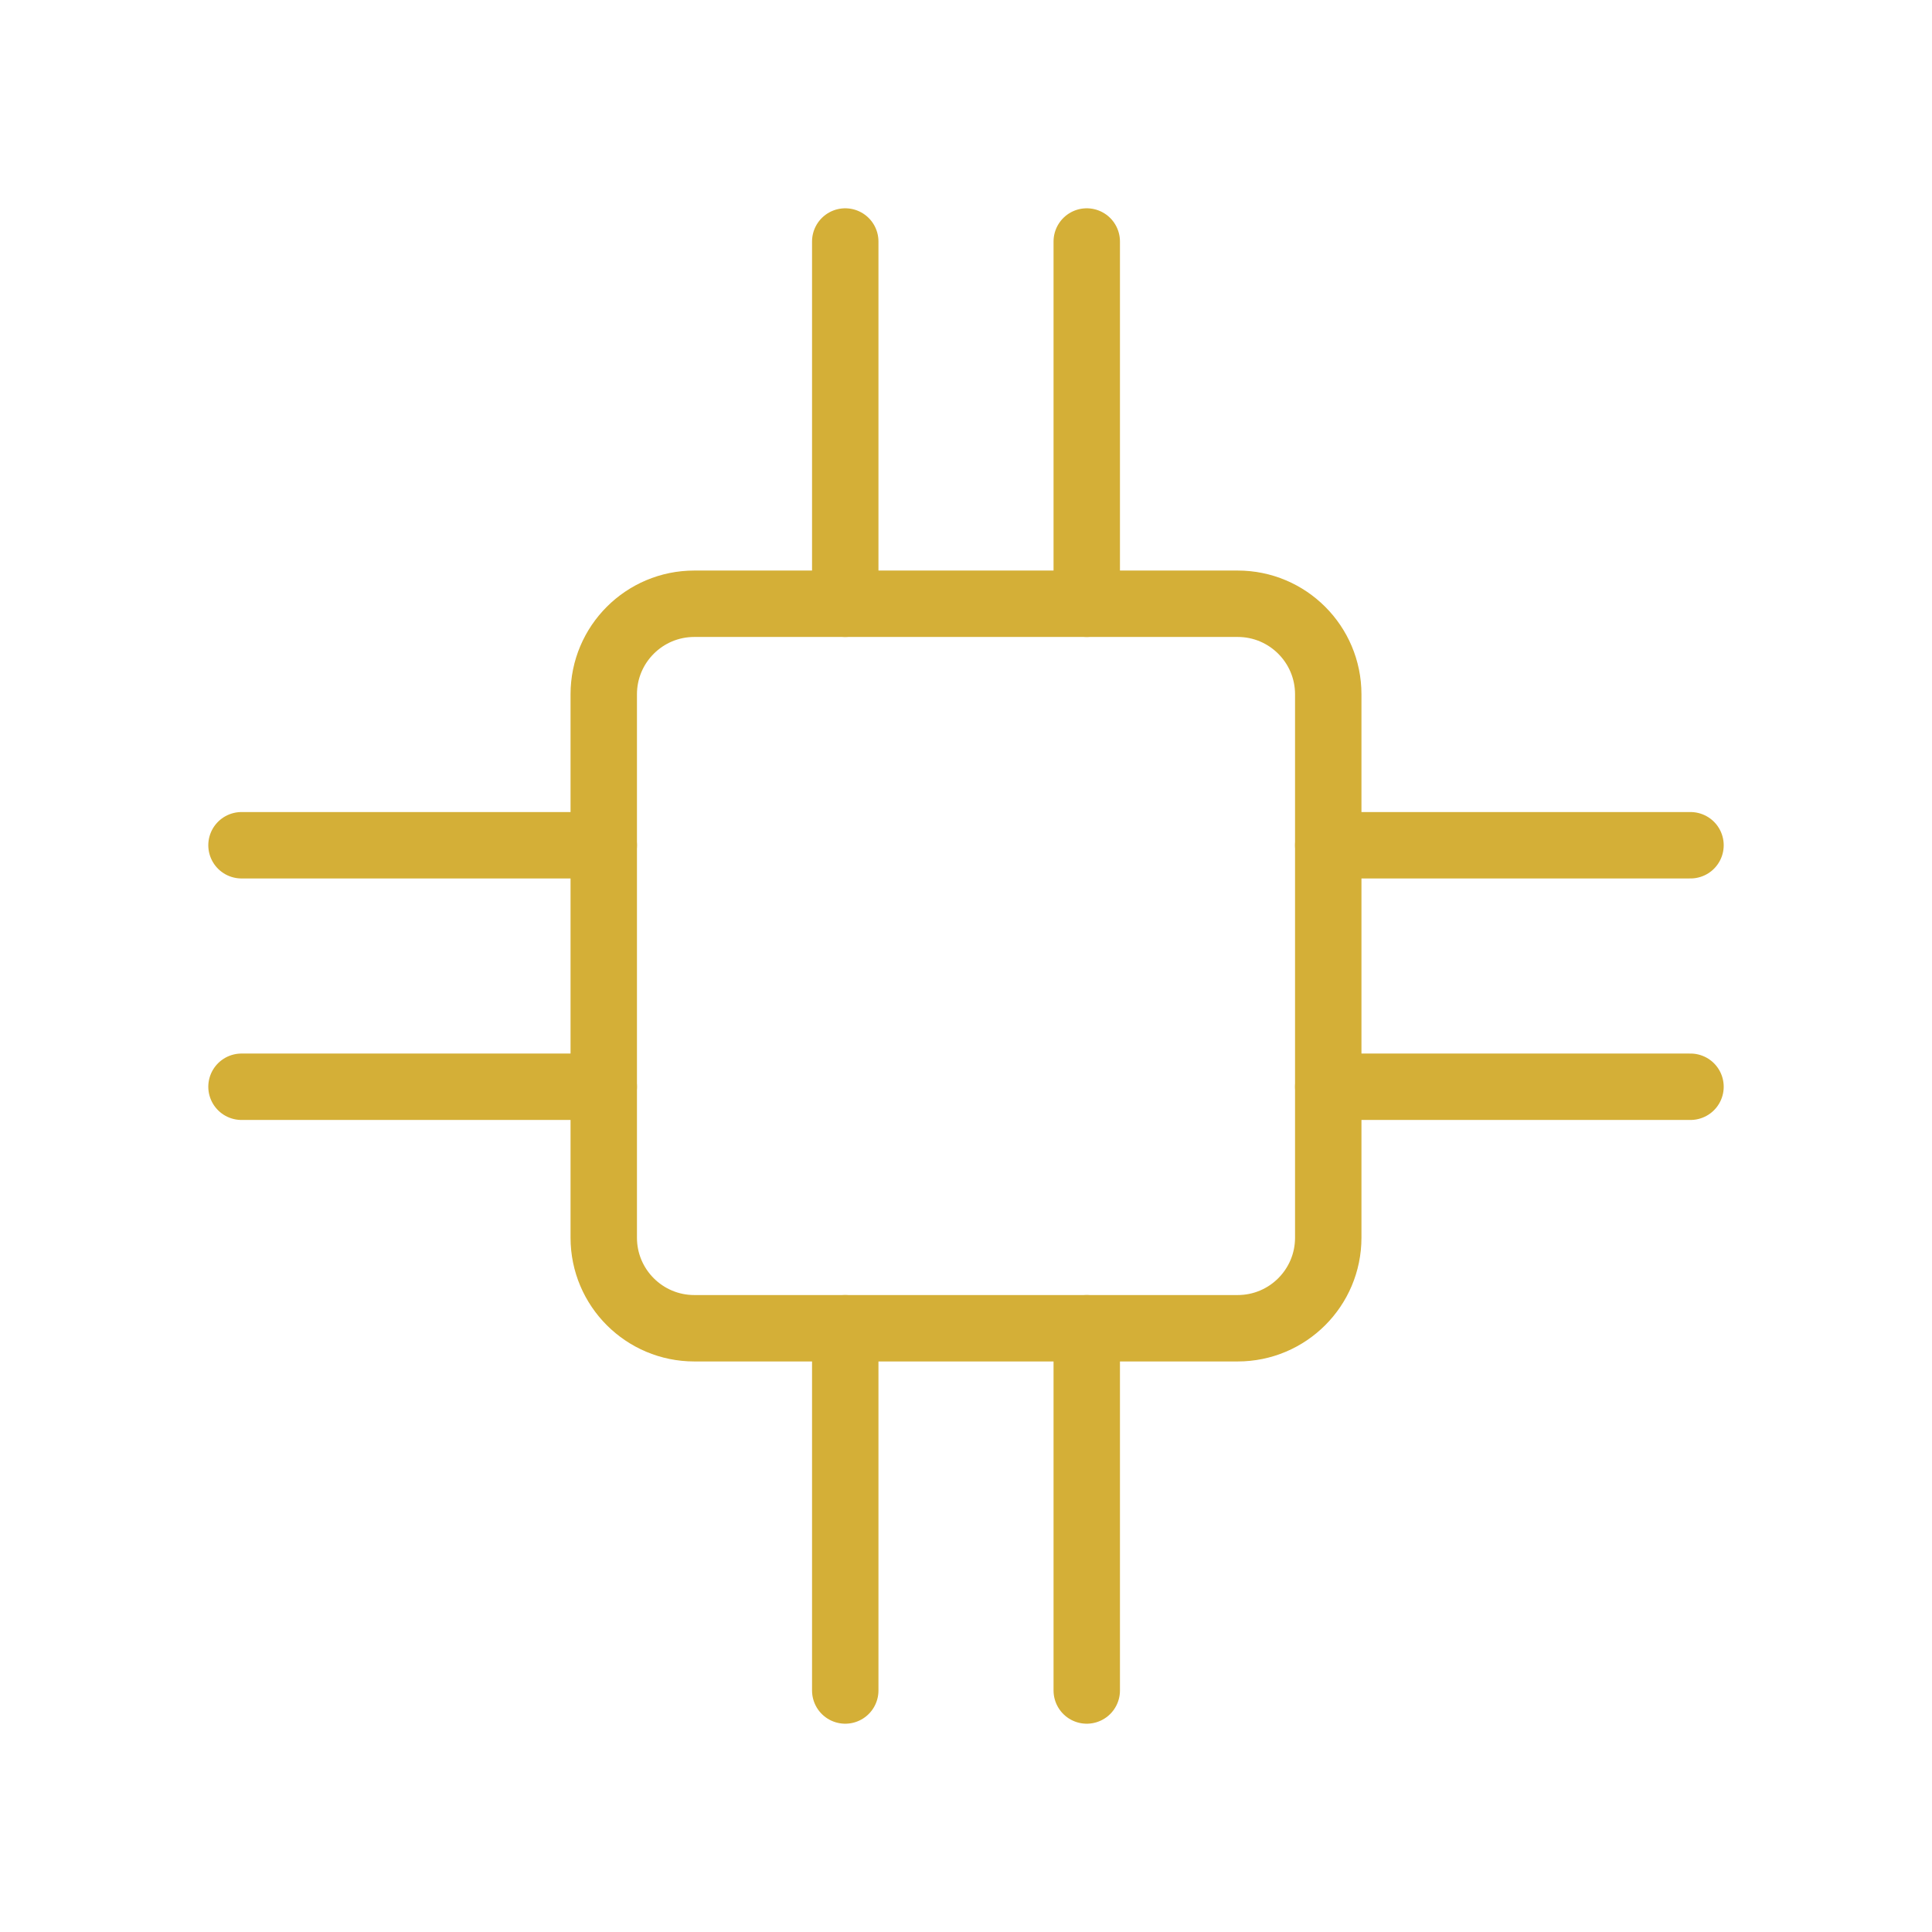
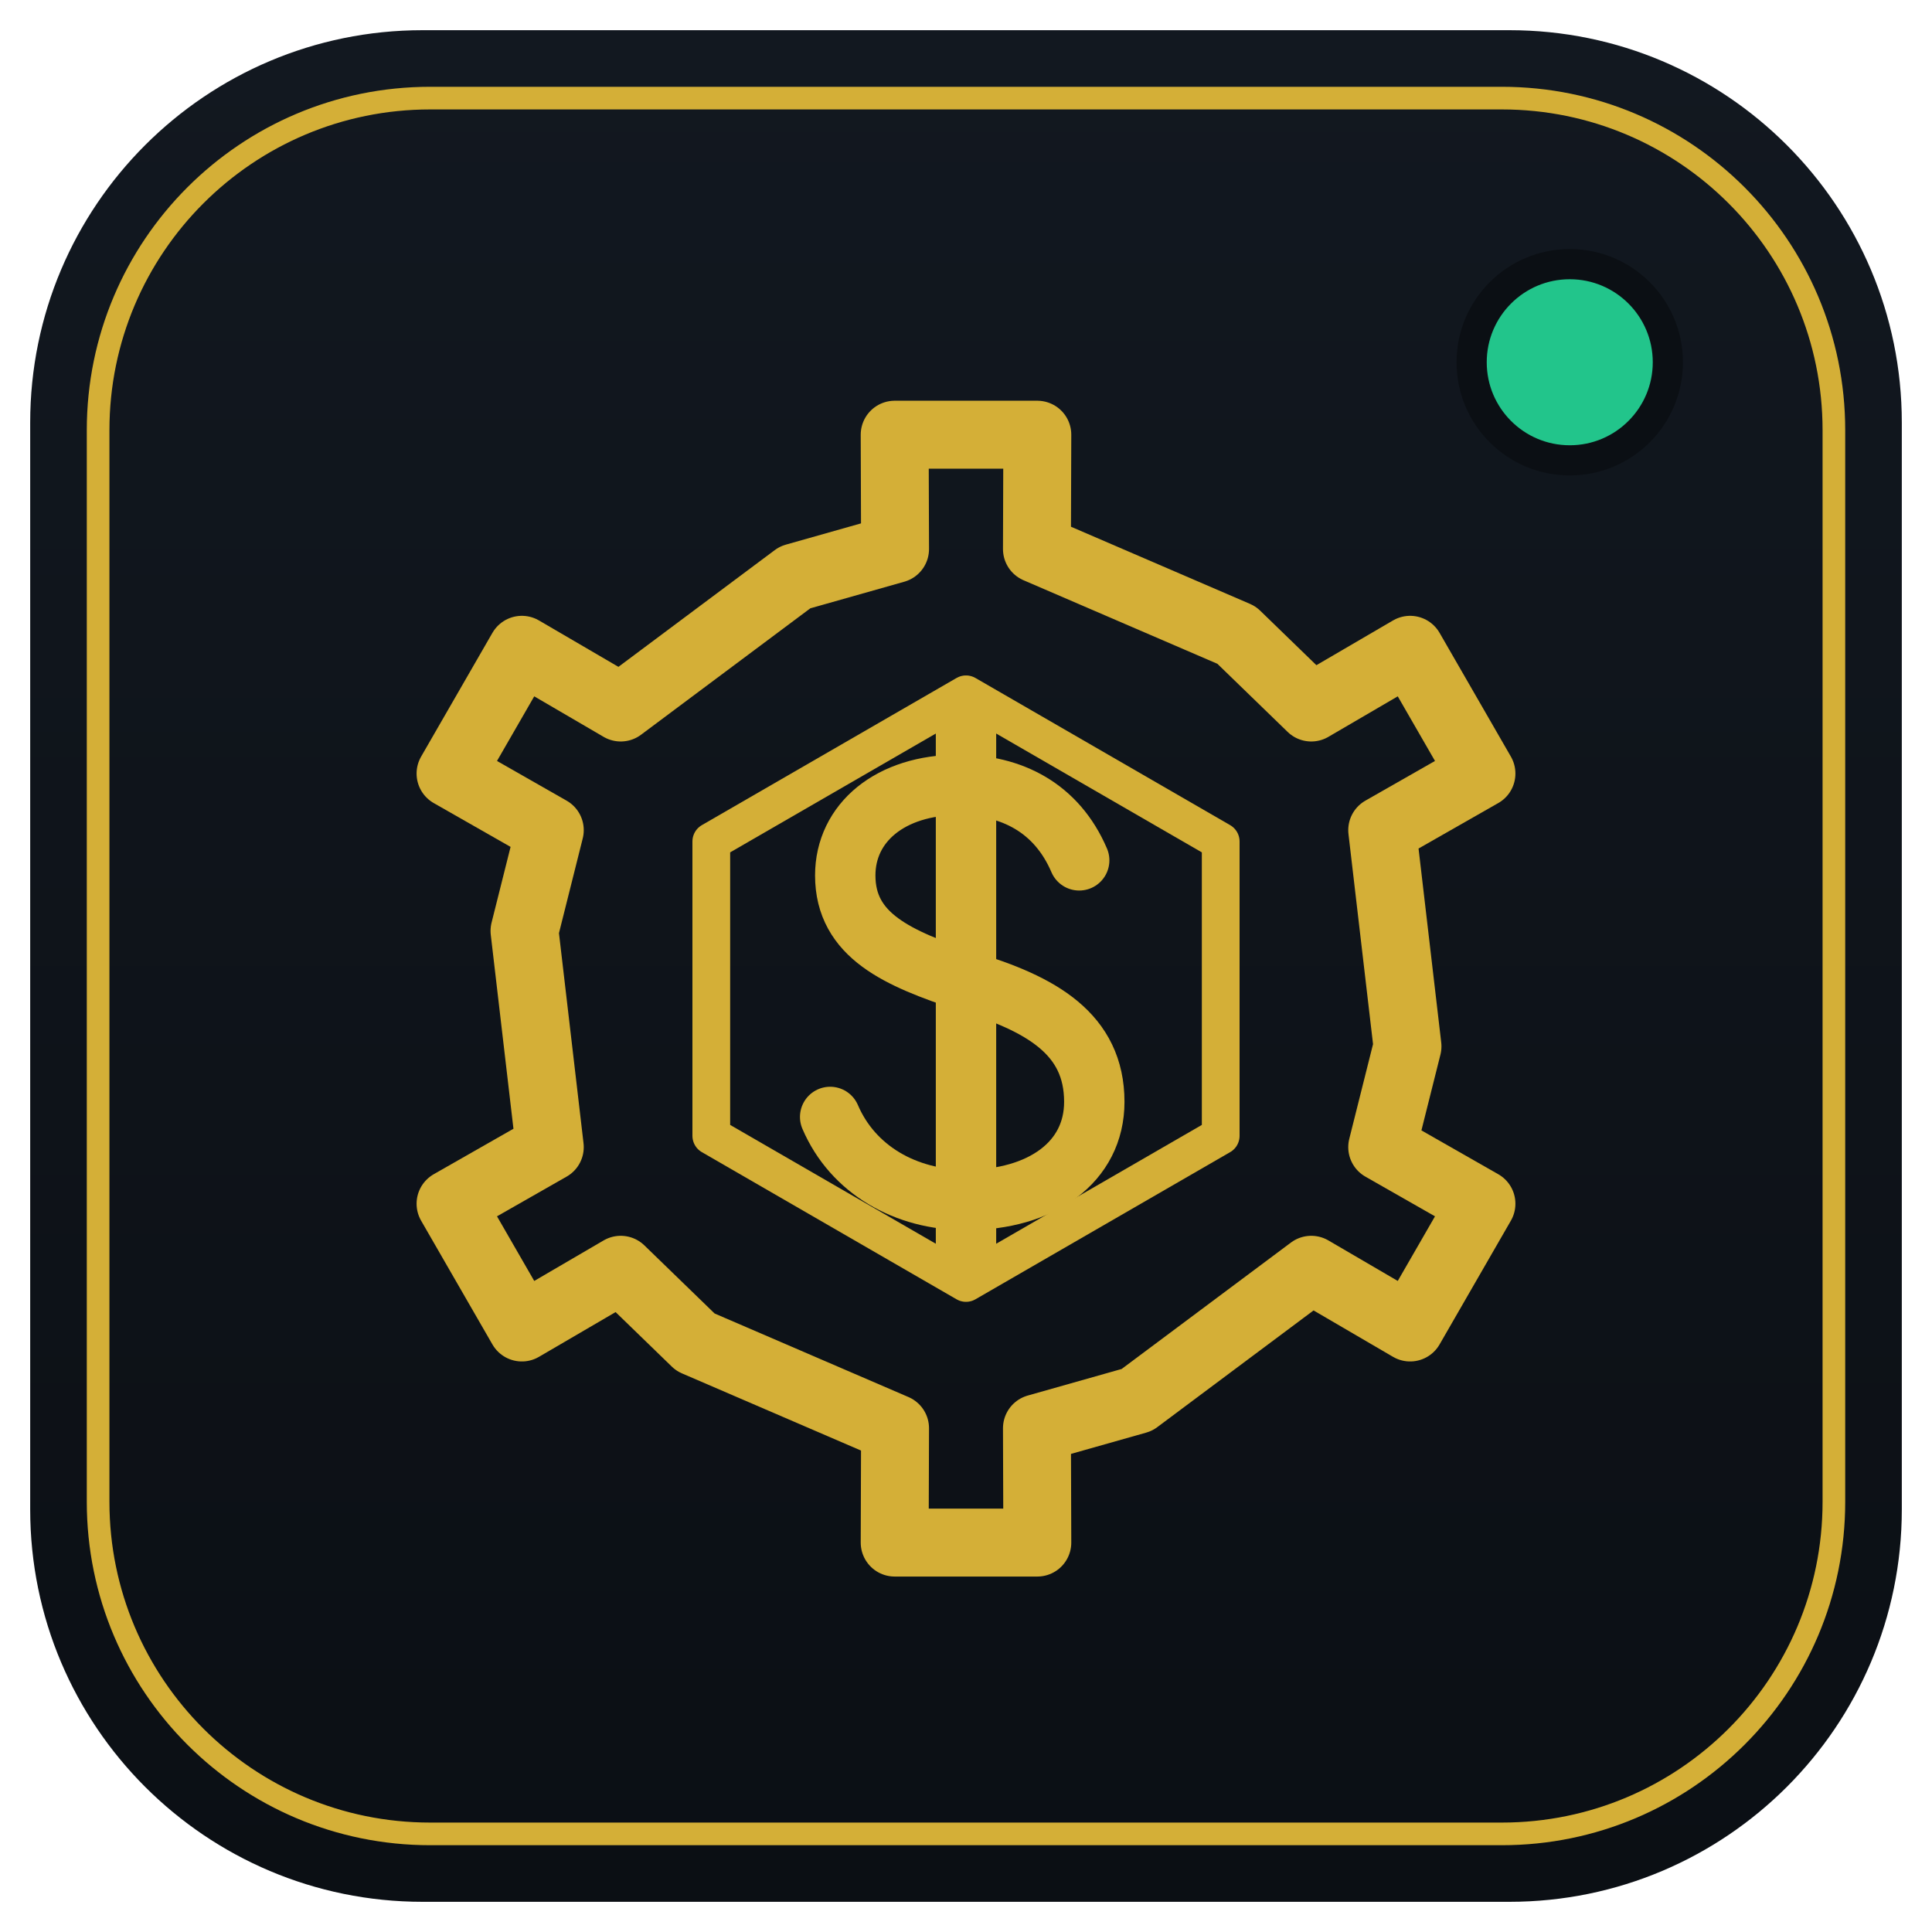
- <svg xmlns="http://www.w3.org/2000/svg" viewBox="0 0 64 64" width="64" height="64" fill="none" stroke="#d4af37" stroke-width="2.2" stroke-linecap="round" stroke-linejoin="round">
-   <rect x="20" y="20" width="24" height="24" rx="3" />
-   <path d="M28 8v12M36 8v12M28 44v12M36 44v12M8 28h12M8 36h12M44 28h12M44 36h12" />
+ <svg xmlns="http://www.w3.org/2000/svg" width="512" height="512" viewBox="0 0 512 512">
+   <defs>
+     <linearGradient id="bg" x1="0" y1="0" x2="0" y2="1">
+       <stop offset="0" stop-color="#121820" />
+       <stop offset="1" stop-color="#0b0f14" />
+     </linearGradient>
+   </defs>
+   <rect x="8" y="8" width="496" height="496" rx="104" fill="url(#bg)" />
+   <rect x="26" y="26" width="460" height="460" rx="88" fill="none" stroke="#d4af37" stroke-width="6" />
+   <g fill="none" stroke="#d4af37" stroke-width="18" stroke-linecap="round" stroke-linejoin="round">
+     <path d="M210.7 153.0 L237.2 145.5 L237.1 115.2 L274.9 115.2 L274.8 145.5 L327.7 168.3 L347.5 187.5 L373.7 172.2 L392.6 205.0 L366.3 220.0 L373.0 277.3 L366.3 304.0 L392.6 319.0 L373.7 351.8 L347.5 336.5 L301.3 371.0 L274.8 378.5 L274.9 408.8 L237.1 408.8 L237.2 378.5 L184.3 355.7 L164.5 336.5 L138.3 351.8 L119.4 319.0 L145.7 304.0 L139.0 246.7 L145.7 220.0 L119.4 205.0 L138.3 172.2 L164.5 187.5 Z" />
+     <path d="M256.0 184.0 L323.5 223.0 L323.5 301.0 L256.0 340.0 L188.5 301.0 L188.5 223.0 Z" stroke-width="10" />
+     <path d="M286 228 C280 214 268 208 254 208 C236 208 224 218 224 232 C224 248 238 254 256 260 C276 266 290 274 290 292 C290 308 276 318 256 318 C240 318 226 310 220 296" stroke-width="16" />
+     <path d="M256 190 V336" stroke-width="16" />
+   </g>
+   <circle cx="416" cy="96" r="26" fill="#22c58b" stroke="#0b0f14" stroke-width="8" />
</svg>
